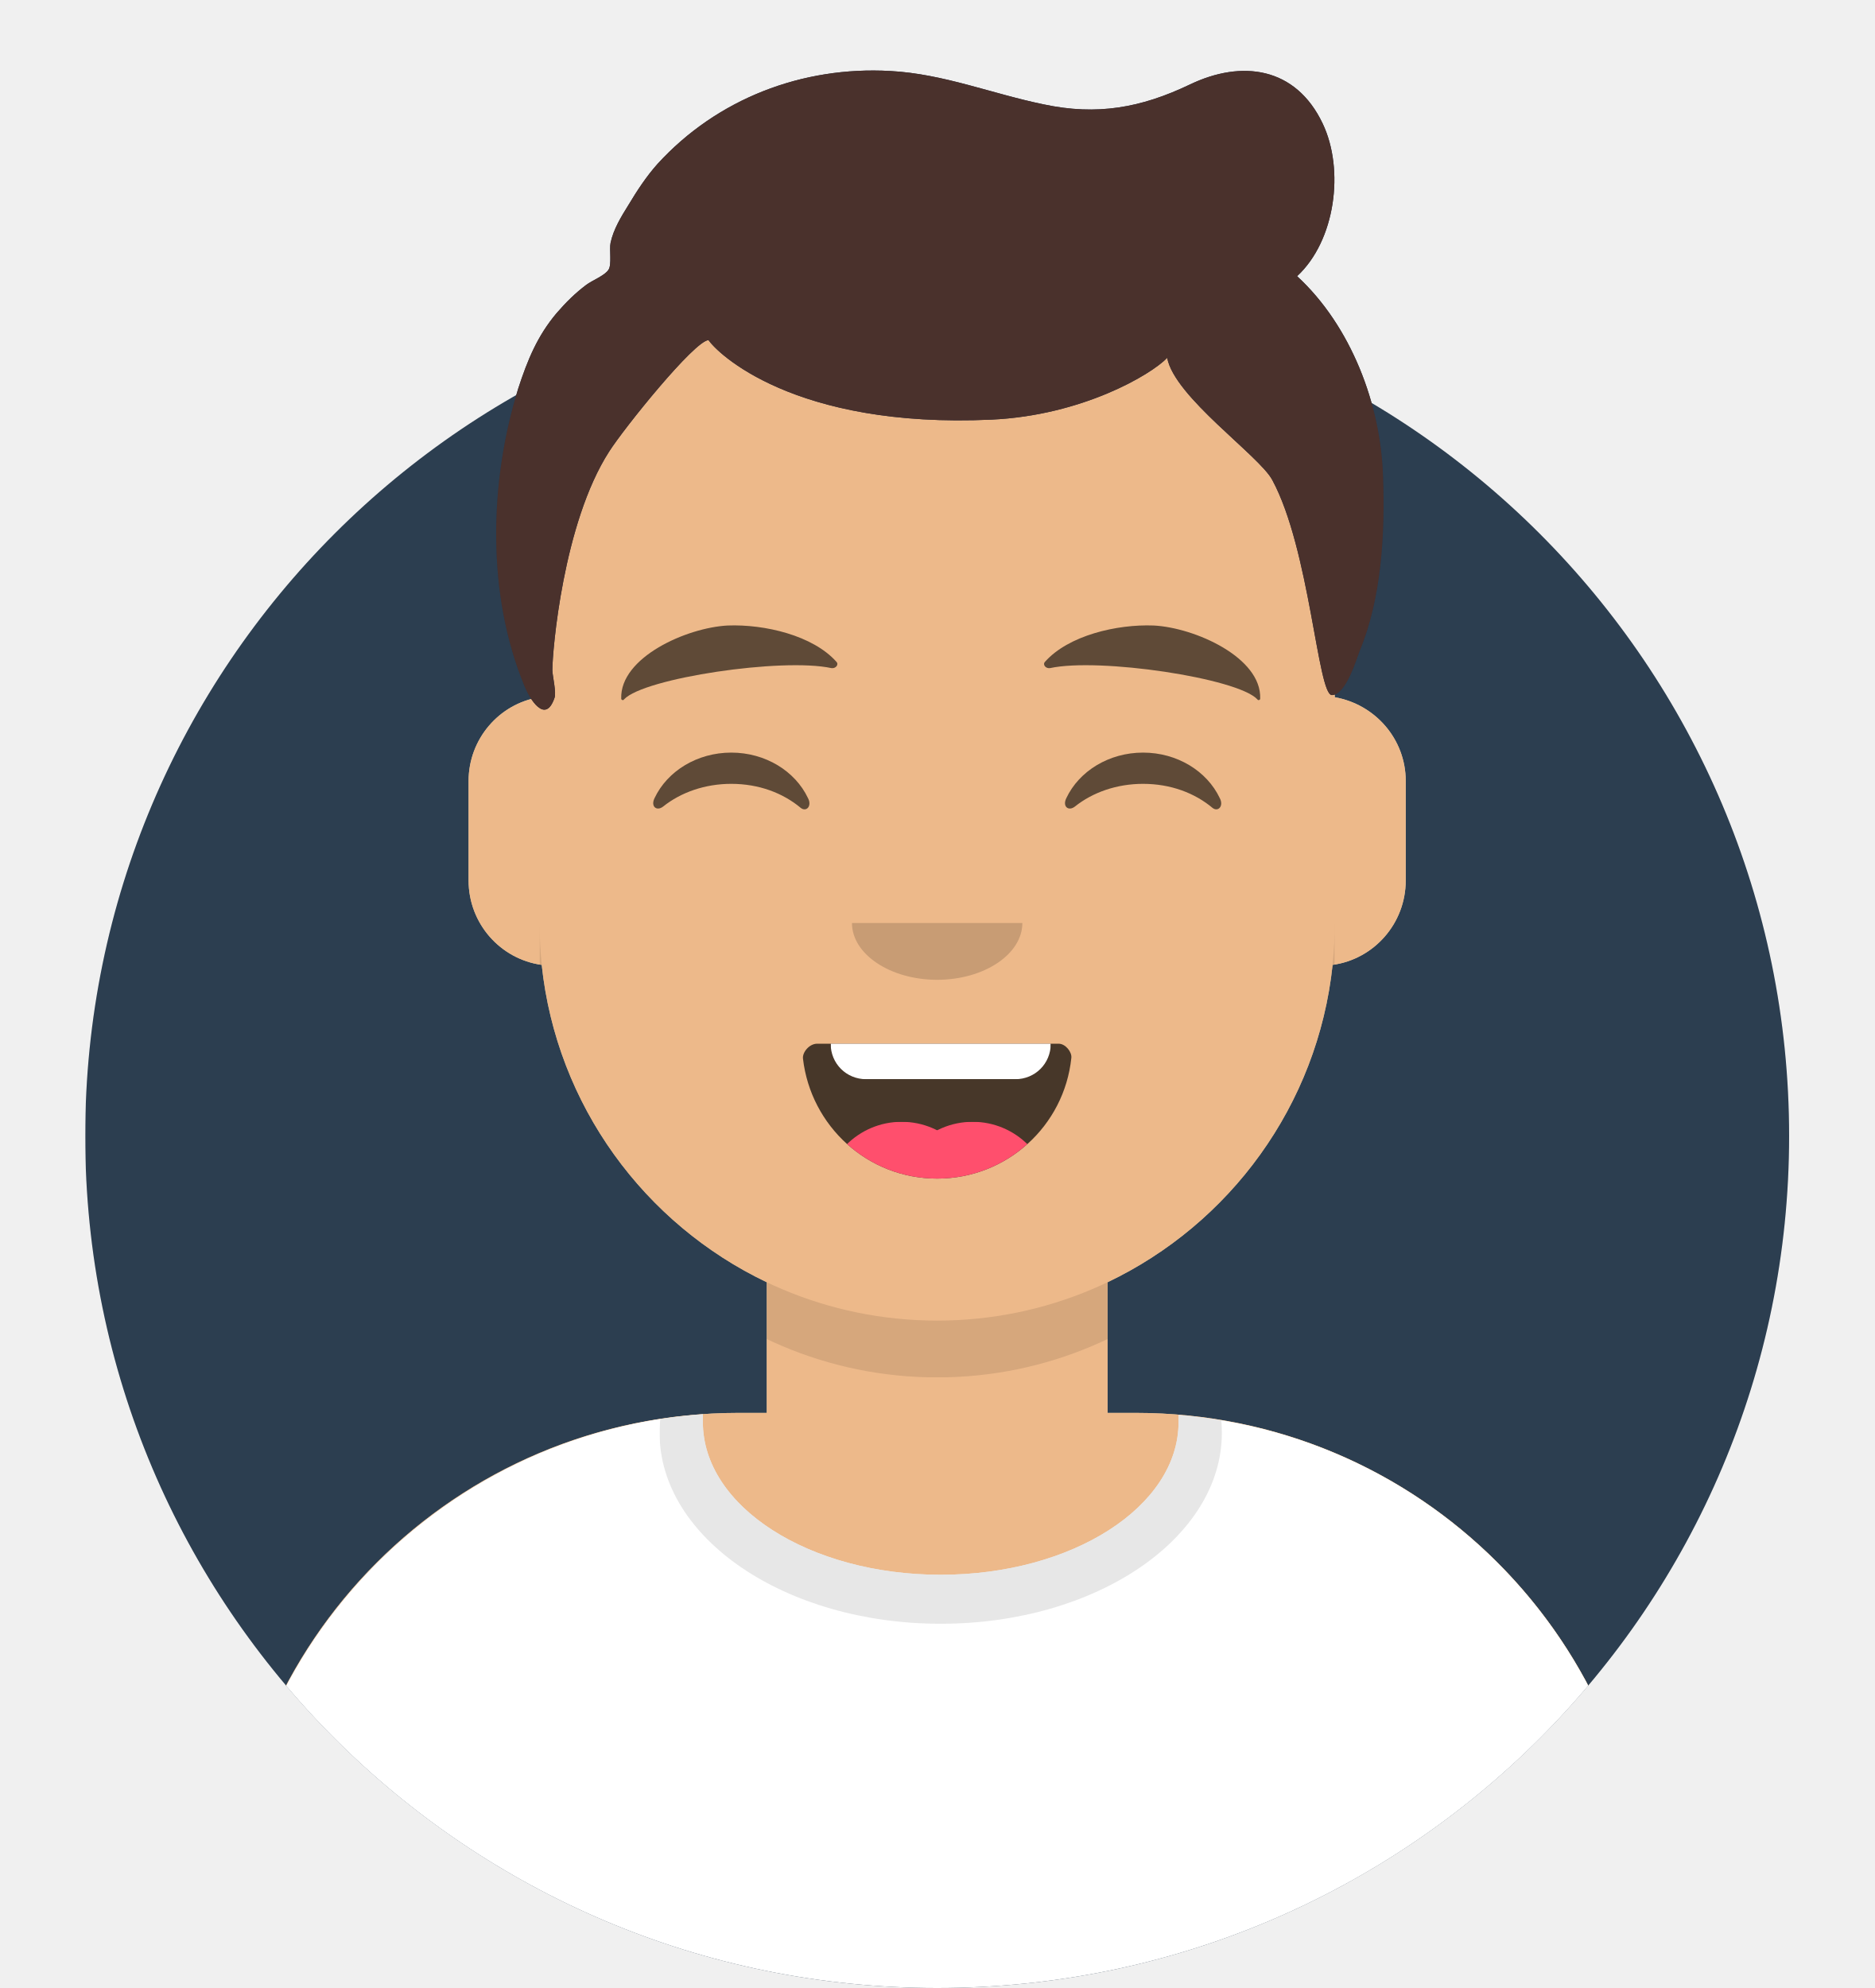
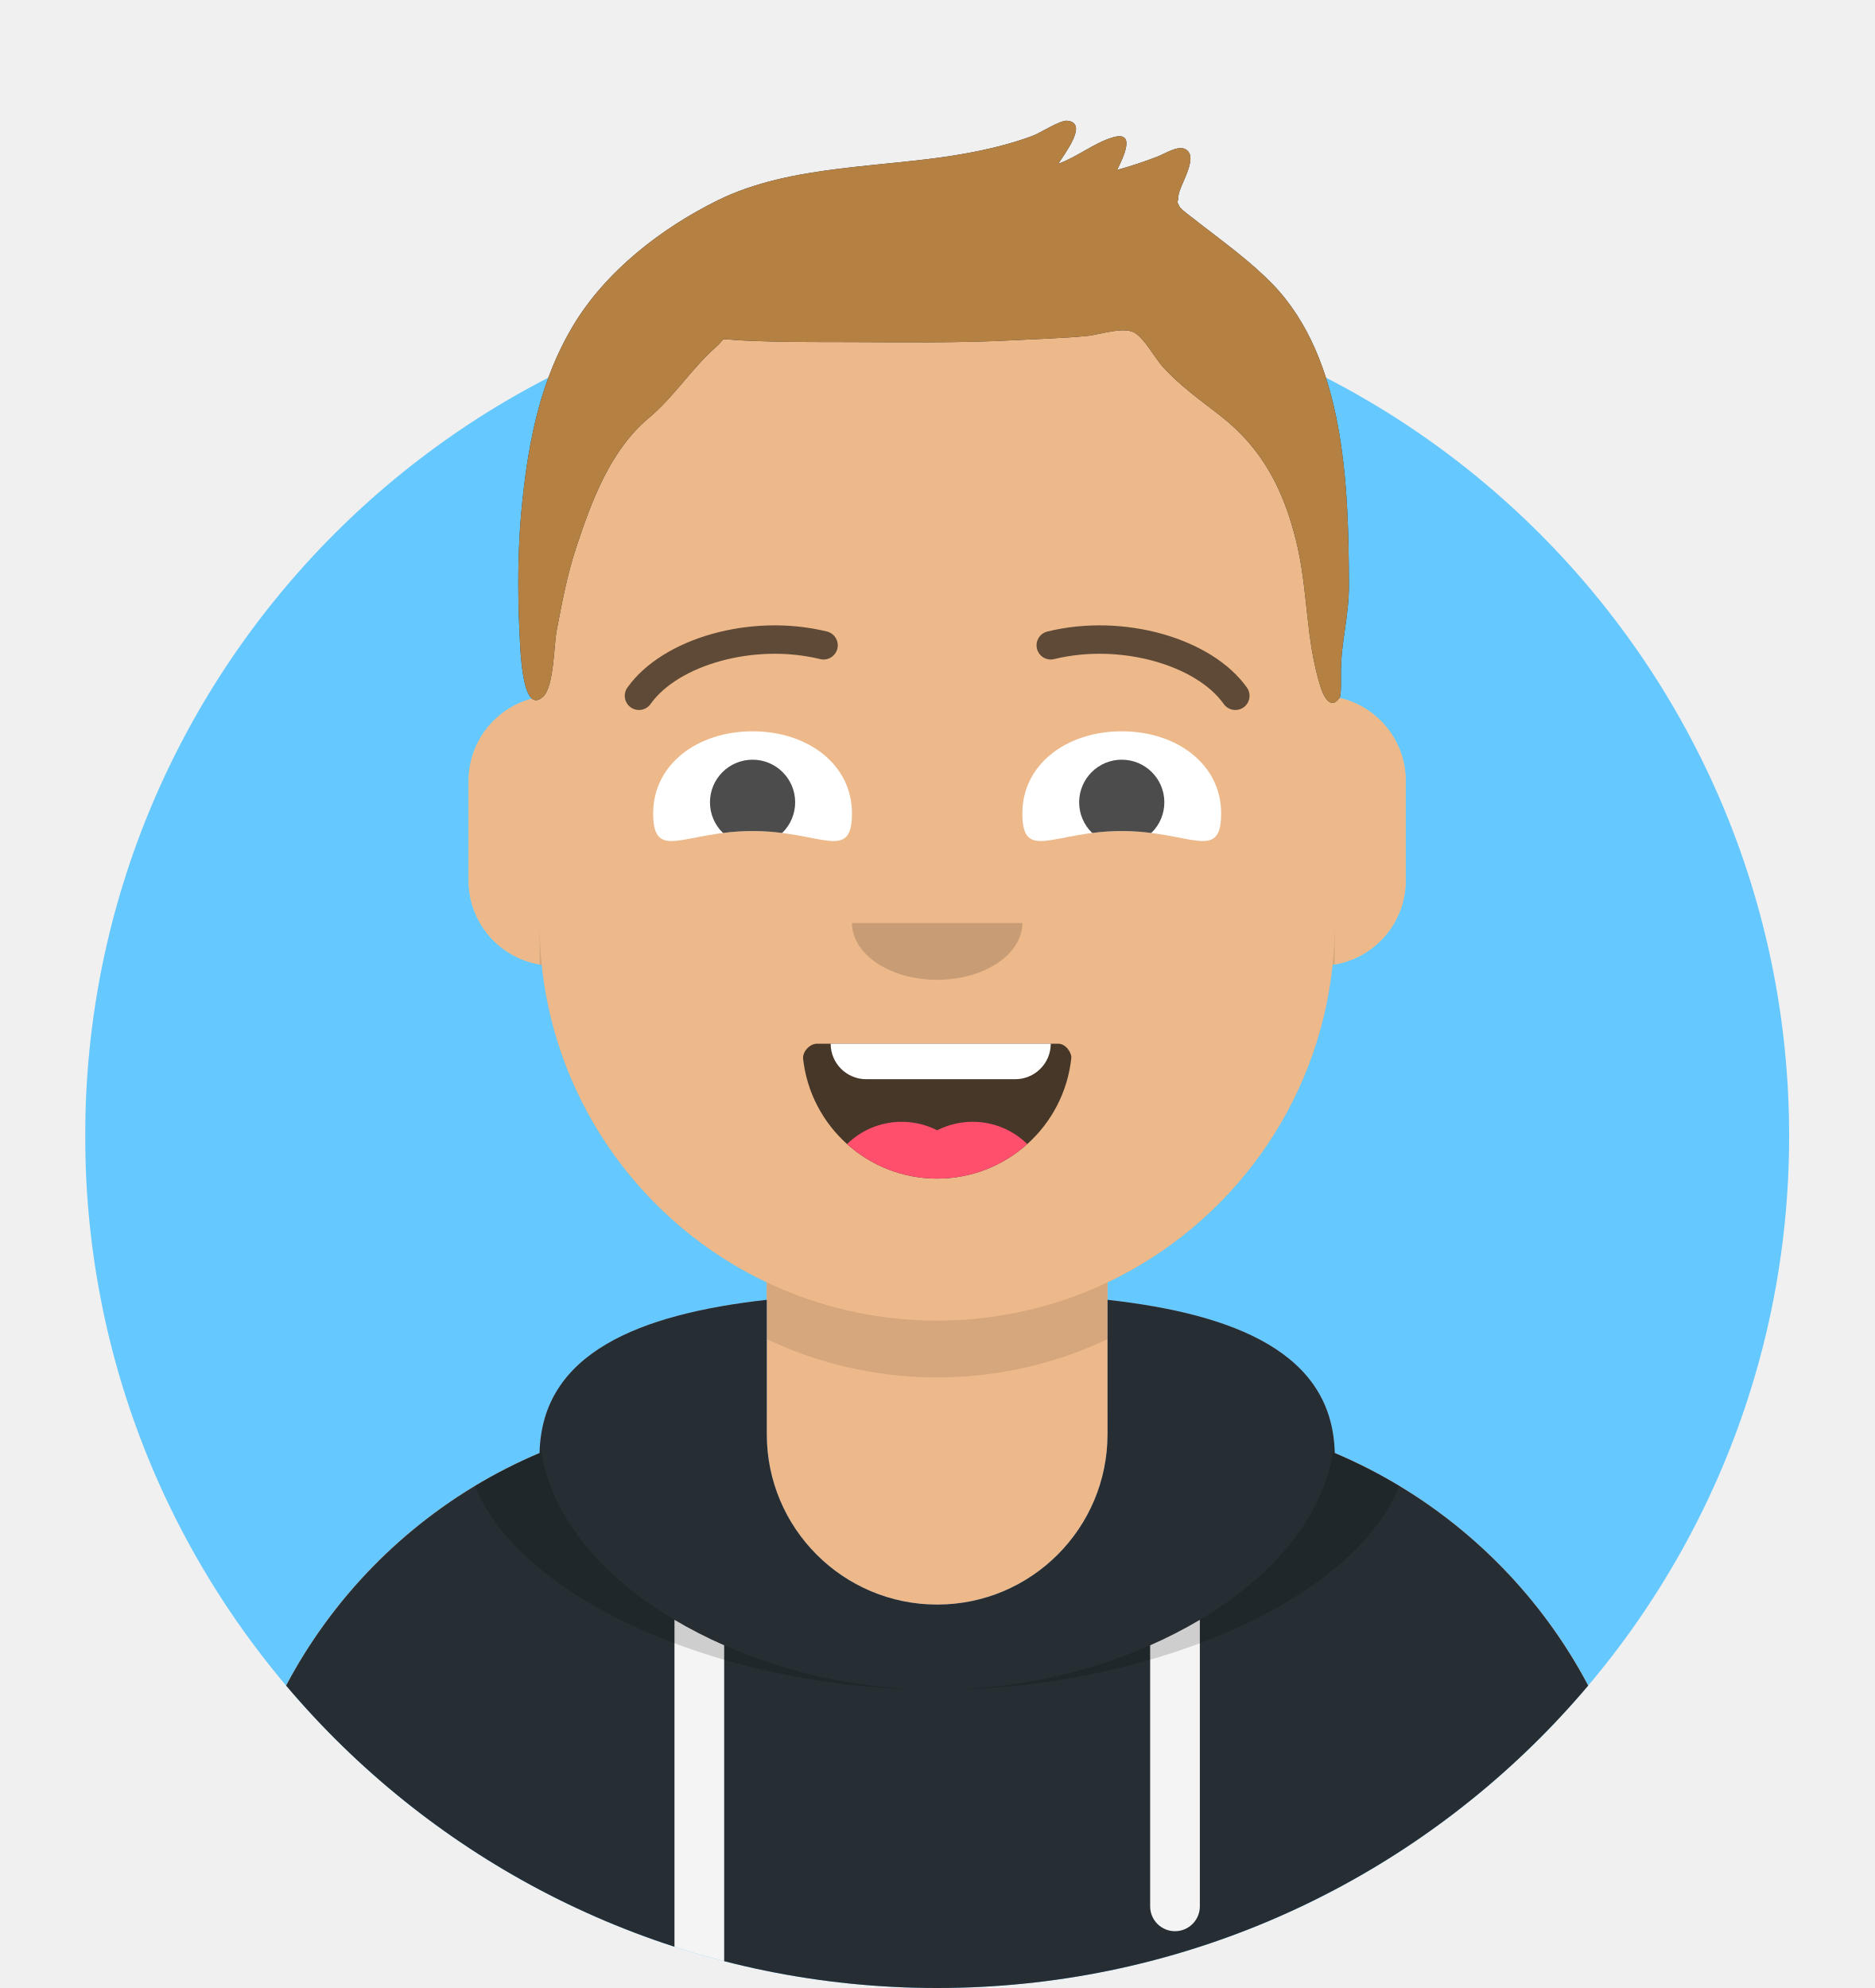
- <svg xmlns="http://www.w3.org/2000/svg" version="1.1" id="Layer_1" x="0px" y="0px" viewBox="0 0 264 280" style="enable-background:new 0 0 264 280;" xml:space="preserve">
-   <style type="text/css">
- 	.st0{fill-rule:evenodd;clip-rule:evenodd;fill:#E6E6E6;}
- 	.st1{filter:url(#Adobe_OpacityMaskFilter);}
- 	.st2{fill-rule:evenodd;clip-rule:evenodd;fill:#FFFFFF;}
- 	.st3{mask:url(#mask-2_1_);}
- 	.st4{fill-rule:evenodd;clip-rule:evenodd;fill:#2C3E50;}
- 	.st5{filter:url(#Adobe_OpacityMaskFilter_1_);}
- 	.st6{mask:url(#mask-4_1_);}
- 	.st7{fill-rule:evenodd;clip-rule:evenodd;fill:#D0C6AC;}
- 	.st8{filter:url(#Adobe_OpacityMaskFilter_2_);}
- 	.st9{mask:url(#mask-6_1_);}
- 	.st10{fill-rule:evenodd;clip-rule:evenodd;fill:#EDB98A;}
- 	.st11{filter:url(#Adobe_OpacityMaskFilter_3_);}
- 	.st12{mask:url(#mask-6_2_);fill-rule:evenodd;clip-rule:evenodd;fill-opacity:0.1;}
- 	.st13{filter:url(#Adobe_OpacityMaskFilter_4_);}
- 	.st14{mask:url(#react-mask-952_1_);}
- 	.st15{filter:url(#Adobe_OpacityMaskFilter_5_);}
- 	.st16{opacity:0.6;mask:url(#react-mask-952_2_);}
- 	.st17{fill-rule:evenodd;clip-rule:evenodd;fill-opacity:0.16;}
- 	.st18{fill-rule:evenodd;clip-rule:evenodd;fill-opacity:0.7;}
- 	.st19{filter:url(#Adobe_OpacityMaskFilter_6_);}
- 	.st20{mask:url(#react-mask-934_1_);fill-rule:evenodd;clip-rule:evenodd;fill:#FFFFFF;}
- 	.st21{filter:url(#Adobe_OpacityMaskFilter_7_);}
- 	.st22{mask:url(#react-mask-934_2_);}
- 	.st23{fill-rule:evenodd;clip-rule:evenodd;fill:#FF4F6D;}
- 	.st24{fill-rule:evenodd;clip-rule:evenodd;fill-opacity:0.6;}
- 	.st25{filter:url(#Adobe_OpacityMaskFilter_8_);}
- 	.st26{mask:url(#react-mask-925_1_);}
- 	.st27{fill-rule:evenodd;clip-rule:evenodd;fill:#28354B;}
- 	.st28{filter:url(#Adobe_OpacityMaskFilter_9_);}
- 	.st29{mask:url(#react-mask-924_1_);}
- 	.st30{fill-rule:evenodd;clip-rule:evenodd;fill:#4A312C;}
- </style>
-   <g>
-     <g transform="translate(-825, -1100)">
+ <svg xmlns="http://www.w3.org/2000/svg" xmlns:xlink="http://www.w3.org/1999/xlink" width="264px" height="280px" viewBox="0 0 264 280" version="1.1">
+   <defs>
+     <circle id="react-path-1" cx="120" cy="120" r="120" />
+     <path d="M12,160 C12,226.274 65.726,280 132,280 C198.274,280 252,226.274 252,160 L264,160 L264,-1.42108547e-14 L-3.19744231e-14,-1.42108547e-14 L-3.19744231e-14,160 L12,160 Z" id="react-path-2" />
+     <path d="M124,144.611 L124,163 L128,163 L128,163 C167.765,163 200,195.235 200,235 L200,244 L0,244 L0,235 C-4.86974701e-15,195.235 32.235,163 72,163 L72,163 L76,163 L76,144.611 C58.763,136.422 46.372,119.687 44.305,99.881 C38.48,99.058 34,94.052 34,88 L34,74 C34,68.054 38.325,63.118 44,62.166 L44,56 L44,56 C44,25.072 69.072,5.68137151e-15 100,0 L100,0 L100,0 C130.928,-5.68137151e-15 156,25.072 156,56 L156,62.166 C161.675,63.118 166,68.054 166,74 L166,88 C166,94.052 161.52,99.058 155.695,99.881 C153.628,119.687 141.237,136.422 124,144.611 Z" id="react-path-3" />
+   </defs>
+   <g id="Avataaar" stroke="none" stroke-width="1" fill="none" fill-rule="evenodd">
+     <g transform="translate(-825, -1100)" id="Avataaar/Circle">
      <g transform="translate(825, 1100)">
-         <g id="Circle" transform="translate(12, 40)">
-           <g id="Circle-Background">
-             <circle class="st0" cx="120" cy="120" r="120" />
-           </g>
-           <defs>
-             <filter id="Adobe_OpacityMaskFilter" filterUnits="userSpaceOnUse" x="0" y="0" width="240" height="240">
-               <feColorMatrix type="matrix" values="1 0 0 0 0  0 1 0 0 0  0 0 1 0 0  0 0 0 1 0" />
-             </filter>
-           </defs>
-           <mask maskUnits="userSpaceOnUse" x="0" y="0" width="240" height="240" id="mask-2_1_">
-             <g class="st1">
-               <circle id="path-1_1_" class="st2" cx="120" cy="120" r="120" />
-             </g>
+         <g id="Circle" stroke-width="1" fill-rule="evenodd" transform="translate(12, 40)">
+           <mask id="react-mask-4" fill="white">
+             <use xlink:href="#react-path-1" />
          </mask>
-           <g class="st3">
-             <rect class="st4" width="240" height="240" />
+           <use id="Circle-Background" fill="#E6E6E6" xlink:href="#react-path-1" />
+           <g id="Color/Palette/Blue-01" mask="url(#react-mask-4)" fill="#65C9FF">
+             <rect id="🖍Color" x="0" y="0" width="240" height="240" />
          </g>
        </g>
-         <g id="Mask">
- 			</g>
-         <defs>
-           <filter id="Adobe_OpacityMaskFilter_1_" filterUnits="userSpaceOnUse" x="-1" y="0" width="265" height="280">
-             <feColorMatrix type="matrix" values="1 0 0 0 0  0 1 0 0 0  0 0 1 0 0  0 0 0 1 0" />
-           </filter>
-         </defs>
-         <mask maskUnits="userSpaceOnUse" x="-1" y="0" width="265" height="280" id="mask-4_1_">
-           <g class="st5">
-             <path id="path-3_1_" class="st2" d="M12,160c0,66.3,53.7,120,120,120s120-53.7,120-120h12V0H0v160H12z" />
-           </g>
+         <mask id="react-mask-5" fill="white">
+           <use xlink:href="#react-path-2" />
        </mask>
-         <g id="Avataaar" class="st6">
+         <g id="Mask" />
+         <g id="Avataaar" stroke-width="1" fill-rule="evenodd" mask="url(#react-mask-5)">
          <g id="Body" transform="translate(32, 36)">
-             <g>
-               <path class="st7" d="M124,144.6V163h4l0,0c39.8,0,72,32.2,72,72v9H0v-9c0-39.8,32.2-72,72-72l0,0h4v-18.4        c-17.2-8.2-29.6-24.9-31.7-44.7C38.5,99.1,34,94.1,34,88V74c0-5.9,4.3-10.9,10-11.8V56l0,0c0-30.9,25.1-56,56-56l0,0l0,0        c30.9,0,56,25.1,56,56v6.2c5.7,1,10,5.9,10,11.8v14c0,6.1-4.5,11.1-10.3,11.9C153.6,119.7,141.2,136.4,124,144.6z" />
-             </g>
-             <defs>
-               <filter id="Adobe_OpacityMaskFilter_2_" filterUnits="userSpaceOnUse" x="-32" y="0" width="264" height="244">
-                 <feColorMatrix type="matrix" values="1 0 0 0 0  0 1 0 0 0  0 0 1 0 0  0 0 0 1 0" />
-               </filter>
-             </defs>
-             <mask maskUnits="userSpaceOnUse" x="-32" y="0" width="264" height="244" id="mask-6_1_">
-               <g class="st8">
-                 <path id="path-5_1_" class="st2" d="M124,144.6V163h4l0,0c39.8,0,72,32.2,72,72v9H0v-9c0-39.8,32.2-72,72-72l0,0h4v-18.4         c-17.2-8.2-29.6-24.9-31.7-44.7C38.5,99.1,34,94.1,34,88V74c0-5.9,4.3-10.9,10-11.8V56l0,0c0-30.9,25.1-56,56-56l0,0l0,0         c30.9,0,56,25.1,56,56v6.2c5.7,1,10,5.9,10,11.8v14c0,6.1-4.5,11.1-10.3,11.9C153.6,119.7,141.2,136.4,124,144.6z" />
-               </g>
+             <mask id="react-mask-6" fill="white">
+               <use xlink:href="#react-path-3" />
            </mask>
-             <g class="st9">
-               <g id="Color" transform="translate(-32, 0)">
-                 <rect class="st10" width="264" height="244" />
+             <use fill="#D0C6AC" xlink:href="#react-path-3" />
+             <g id="Skin/👶🏽-03-Brown" mask="url(#react-mask-6)" fill="#EDB98A">
+               <g transform="translate(0, 0)" id="Color">
+                 <rect x="0" y="0" width="264" height="280" />
              </g>
            </g>
+             <path d="M156,79 L156,102 C156,132.928 130.928,158 100,158 C69.072,158 44,132.928 44,102 L44,79 L44,94 C44,124.928 69.072,150 100,150 C130.928,150 156,124.928 156,94 L156,79 Z" id="Neck-Shadow" fill-opacity="0.1" fill="#000000" mask="url(#react-mask-6)" />
+           </g>
+           <g id="Clothing/Hoodie" transform="translate(0, 170)">
            <defs>
-               <filter id="Adobe_OpacityMaskFilter_3_" filterUnits="userSpaceOnUse" x="44" y="79" width="112" height="79">
-                 <feColorMatrix type="matrix" values="1 0 0 0 0  0 1 0 0 0  0 0 1 0 0  0 0 0 1 0" />
-               </filter>
+               <path d="M108,13.071 C90.081,15.076 76.28,20.552 76.004,34.645 C50.146,45.568 32,71.165 32,100.999 L32,100.999 L32,110 L232,110 L232,100.999 C232,71.165 213.854,45.568 187.996,34.645 C187.72,20.552 173.919,15.076 156,13.071 L156,32 L156,32 C156,45.255 145.255,56 132,56 L132,56 C118.745,56 108,45.255 108,32 L108,13.071 Z" id="react-path-103" />
            </defs>
-             <mask maskUnits="userSpaceOnUse" x="44" y="79" width="112" height="79" id="mask-6_2_">
-               <g class="st11">
-                 <path id="path-5_2_" class="st2" d="M124,144.6V163h4l0,0c39.8,0,72,32.2,72,72v9H0v-9c0-39.8,32.2-72,72-72l0,0h4v-18.4         c-17.2-8.2-29.6-24.9-31.7-44.7C38.5,99.1,34,94.1,34,88V74c0-5.9,4.3-10.9,10-11.8V56l0,0c0-30.9,25.1-56,56-56l0,0l0,0         c30.9,0,56,25.1,56,56v6.2c5.7,1,10,5.9,10,11.8v14c0,6.1-4.5,11.1-10.3,11.9C153.6,119.7,141.2,136.4,124,144.6z" />
+             <mask id="react-mask-104" fill="white">
+               <use xlink:href="#react-path-103" />
+             </mask>
+             <use id="Hoodie" fill="#B7C1DB" fill-rule="evenodd" xlink:href="#react-path-103" />
+             <g id="Color/Palette/Gray-01" mask="url(#react-mask-104)" fill-rule="evenodd" fill="#262E33">
+               <rect id="🖍Color" x="0" y="0" width="264" height="110" />
+             </g>
+             <path d="M102,61.739 L102,110 L95,110 L95,58.15 C97.204,59.46 99.547,60.661 102,61.739 Z M169,58.15 L169,98.5 C169,100.433 167.433,102 165.5,102 C163.567,102 162,100.433 162,98.5 L162,61.739 C164.453,60.661 166.796,59.46 169,58.15 Z" id="Straps" fill="#F4F4F4" fill-rule="evenodd" mask="url(#react-mask-104)" />
+             <path d="M90.96,12.724 C75.909,15.571 65.5,21.243 65.5,32.308 C65.5,52.02 98.538,68 132,68 C165.462,68 198.5,52.02 198.5,32.308 C198.5,21.243 188.091,15.571 173.04,12.724 C182.125,16.074 188,21.706 188,31.077 C188,51.469 160.179,68 132,68 C103.821,68 76,51.469 76,31.077 C76,21.706 81.875,16.074 90.96,12.724 Z" id="Shadow" fill-opacity="0.16" fill="#000000" fill-rule="evenodd" mask="url(#react-mask-104)" />
+           </g>
+           <g id="Face" transform="translate(76, 82)" fill="#000000">
+             <g id="Mouth/Smile" transform="translate(2, 52)">
+               <defs>
+                 <path d="M35.118,15.128 C36.176,24.62 44.226,32 54,32 C63.804,32 71.874,24.574 72.892,15.04 C72.974,14.273 72.117,13 71.043,13 C56.149,13 44.738,13 37.087,13 C36.007,13 35.012,14.178 35.118,15.128 Z" id="react-path-151" />
+               </defs>
+               <mask id="react-mask-152" fill="white">
+                 <use xlink:href="#react-path-151" />
+               </mask>
+               <use id="Mouth" fill-opacity="0.7" fill="#000000" fill-rule="evenodd" xlink:href="#react-path-151" />
+               <rect id="Teeth" fill="#FFFFFF" fill-rule="evenodd" mask="url(#react-mask-152)" x="39" y="2" width="31" height="16" rx="5" />
+               <g id="Tongue" stroke-width="1" fill-rule="evenodd" mask="url(#react-mask-152)" fill="#FF4F6D">
+                 <g transform="translate(38, 24)">
+                   <circle cx="11" cy="11" r="11" />
+                   <circle cx="21" cy="11" r="11" />
+                 </g>
              </g>
-             </mask>
-             <path id="Neck-Shadow" class="st12" d="M156,79v23c0,30.9-25.1,56-56,56s-56-25.1-56-56V79v15c0,30.9,25.1,56,56,56       s56-25.1,56-56V79z" />
-           </g>
-           <g transform="translate(0, 170)">
-             <g id="Clothes">
-               <path class="st0" d="M166,29.3c37,3,66,34,66,71.8v8.9H32v-8.9C32,63,61.6,31.8,99,29.2c0,0.4,0,0.7,0,1.1        c0,11.9,15,21.5,33.5,21.5S166,42.2,166,30.3C166,30,166,29.6,166,29.3z" />
            </g>
-             <defs>
-               <filter id="Adobe_OpacityMaskFilter_4_" filterUnits="userSpaceOnUse" x="0" y="0" width="264" height="110">
-                 <feColorMatrix type="matrix" values="1 0 0 0 0  0 1 0 0 0  0 0 1 0 0  0 0 0 1 0" />
-               </filter>
-             </defs>
-             <mask maskUnits="userSpaceOnUse" x="0" y="0" width="264" height="110" id="react-mask-952_1_">
-               <g class="st13">
-                 <path id="react-path-951_1_" class="st2" d="M166,29.3c37,3,66,34,66,71.8v8.9H32v-8.9C32,63,61.6,31.8,99,29.2         c0,0.4,0,0.7,0,1.1c0,11.9,15,21.5,33.5,21.5S166,42.2,166,30.3C166,30,166,29.6,166,29.3z" />
+             <g id="Nose/Default" transform="translate(28, 40)" fill-opacity="0.16">
+               <path d="M16,8 C16,12.418 21.373,16 28,16 L28,16 C34.627,16 40,12.418 40,8" id="Nose" />
+             </g>
+             <g id="Eyes/Squint-😊" transform="translate(0, 8)">
+               <defs>
+                 <path d="M14,14.048 C23.61,14.048 28,18.499 28,11.562 C28,4.624 21.732,0 14,0 C6.268,0 0,4.624 0,11.562 C0,18.499 4.39,14.048 14,14.048 Z" id="react-path-115" />
+                 <path d="M14,14.048 C23.61,14.048 28,18.499 28,11.562 C28,4.624 21.732,0 14,0 C6.268,0 0,4.624 0,11.562 C0,18.499 4.39,14.048 14,14.048 Z" id="react-path-116" />
+               </defs>
+               <g id="Eye" transform="translate(16, 13)">
+                 <mask id="react-mask-117" fill="white">
+                   <use xlink:href="#react-path-115" />
+                 </mask>
+                 <use id="The-white-stuff" fill="#FFFFFF" xlink:href="#react-path-115" />
+                 <circle fill-opacity="0.7" fill="#000000" mask="url(#react-mask-117)" cx="14" cy="10" r="6" />
              </g>
-             </mask>
-             <g class="st14">
-               <rect class="st2" width="264" height="110" />
+               <g id="Eye" transform="translate(68, 13)">
+                 <mask id="react-mask-118" fill="white">
+                   <use xlink:href="#react-path-116" />
+                 </mask>
+                 <use id="Eyeball-Mask" fill="#FFFFFF" xlink:href="#react-path-116" />
+                 <circle fill-opacity="0.7" fill="#000000" mask="url(#react-mask-118)" cx="14" cy="10" r="6" />
+               </g>
            </g>
-             <defs>
-               <filter id="Adobe_OpacityMaskFilter_5_" filterUnits="userSpaceOnUse" x="92.9" y="4.9" width="79.3" height="53.8">
-                 <feColorMatrix type="matrix" values="1 0 0 0 0  0 1 0 0 0  0 0 1 0 0  0 0 0 1 0" />
-               </filter>
-             </defs>
-             <mask maskUnits="userSpaceOnUse" x="92.9" y="4.9" width="79.3" height="53.8" id="react-mask-952_2_">
-               <g class="st15">
-                 <path id="react-path-951_2_" class="st2" d="M166,29.3c37,3,66,34,66,71.8v8.9H32v-8.9C32,63,61.6,31.8,99,29.2         c0,0.4,0,0.7,0,1.1c0,11.9,15,21.5,33.5,21.5S166,42.2,166,30.3C166,30,166,29.6,166,29.3z" />
-               </g>
-             </mask>
-             <g id="Shadowy" class="st16">
-               <g transform="translate(92, 4)">
-                 <ellipse class="st17" cx="40.5" cy="27.8" rx="39.6" ry="26.9" />
+             <g id="Eyebrow/Outline/Default" fill-opacity="0.6">
+               <g id="I-Browse" transform="translate(12, 6)">
+                 <path d="M3.63,11.159 C7.545,5.65 18.278,2.561 27.523,4.831 C28.596,5.095 29.679,4.439 29.942,3.366 C30.206,2.293 29.55,1.21 28.477,0.947 C17.74,-1.69 5.312,1.887 0.37,8.841 C-0.27,9.742 -0.059,10.99 0.841,11.63 C1.742,12.27 2.99,12.059 3.63,11.159 Z" id="Eyebrow" fill-rule="nonzero" />
+                 <path d="M61.63,11.159 C65.545,5.65 76.278,2.561 85.523,4.831 C86.596,5.095 87.679,4.439 87.942,3.366 C88.206,2.293 87.55,1.21 86.477,0.947 C75.74,-1.69 63.312,1.887 58.37,8.841 C57.73,9.742 57.941,10.99 58.841,11.63 C59.742,12.27 60.99,12.059 61.63,11.159 Z" id="Eyebrow" fill-rule="nonzero" transform="translate(73.00015, 6.039198) scale(-1, 1) translate(-73.00015, -6.039198) " />
              </g>
            </g>
          </g>
-           <g id="Face" transform="translate(76, 82)">
-             <g transform="translate(2, 52)">
-               <g id="Mouth">
-                 <path class="st18" d="M35.1,15.1C36.2,24.6,44.2,32,54,32c9.8,0,17.9-7.4,18.9-17c0.1-0.8-0.8-2-1.8-2c-14.9,0-26.3,0-34,0         C36,13,35,14.2,35.1,15.1z" />
-               </g>
-               <defs>
-                 <filter id="Adobe_OpacityMaskFilter_6_" filterUnits="userSpaceOnUse" x="39" y="2" width="31" height="16">
-                   <feColorMatrix type="matrix" values="1 0 0 0 0  0 1 0 0 0  0 0 1 0 0  0 0 0 1 0" />
-                 </filter>
-               </defs>
-               <mask maskUnits="userSpaceOnUse" x="39" y="2" width="31" height="16" id="react-mask-934_1_">
-                 <g class="st19">
-                   <path id="react-path-933_1_" class="st2" d="M35.1,15.1C36.2,24.6,44.2,32,54,32c9.8,0,17.9-7.4,18.9-17          c0.1-0.8-0.8-2-1.8-2c-14.9,0-26.3,0-34,0C36,13,35,14.2,35.1,15.1z" />
-                 </g>
-               </mask>
-               <path id="Teeth" class="st20" d="M44,2h21c2.8,0,5,2.2,5,5v6c0,2.8-2.2,5-5,5H44c-2.8,0-5-2.2-5-5V7C39,4.2,41.2,2,44,2z" />
-               <defs>
-                 <filter id="Adobe_OpacityMaskFilter_7_" filterUnits="userSpaceOnUse" x="38" y="24" width="32" height="22">
-                   <feColorMatrix type="matrix" values="1 0 0 0 0  0 1 0 0 0  0 0 1 0 0  0 0 0 1 0" />
-                 </filter>
-               </defs>
-               <mask maskUnits="userSpaceOnUse" x="38" y="24" width="32" height="22" id="react-mask-934_2_">
-                 <g class="st21">
-                   <path id="react-path-933_2_" class="st2" d="M35.1,15.1C36.2,24.6,44.2,32,54,32c9.8,0,17.9-7.4,18.9-17          c0.1-0.8-0.8-2-1.8-2c-14.9,0-26.3,0-34,0C36,13,35,14.2,35.1,15.1z" />
-                 </g>
-               </mask>
-               <g id="Tongue" class="st22">
-                 <g transform="translate(38, 24)">
-                   <circle class="st23" cx="11" cy="11" r="11" />
-                   <circle class="st23" cx="21" cy="11" r="11" />
-                 </g>
-               </g>
-             </g>
-             <g transform="translate(28, 40)">
-               <path id="Nose" class="st17" d="M16,8c0,4.4,5.4,8,12,8l0,0c6.6,0,12-3.6,12-8" />
-             </g>
-             <g transform="translate(0, 8)">
-               <path id="Squint" class="st24" d="M16.2,22.4C18,18.6,22.2,16,27,16c4.8,0,9,2.6,10.8,6.4c0.6,1.1-0.2,2-1,1.4        c-2.5-2.1-5.9-3.4-9.8-3.4c-3.7,0-7.1,1.2-9.6,3.2C16.5,24.3,15.6,23.6,16.2,22.4z" />
-               <path class="st24" d="M74.2,22.4C76,18.6,80.2,16,85,16c4.8,0,9,2.6,10.8,6.4c0.6,1.1-0.2,2-1,1.4c-2.5-2.1-5.9-3.4-9.8-3.4        c-3.7,0-7.1,1.2-9.6,3.2C74.5,24.3,73.6,23.6,74.2,22.4z" />
-             </g>
-             <g>
-               <path id="Eyebrow" class="st24" d="M26.5,6.1c-5.8,0.3-15.2,4.5-15,10.3c0,0.2,0.3,0.3,0.4,0.1c2.8-3,22.3-5.9,29.2-4.4        c0.6,0.1,1.1-0.5,0.7-0.9C38.5,7.5,31.7,5.9,26.5,6.1" />
-               <path class="st24" d="M86.5,6.1c5.8,0.3,15.2,4.5,15,10.3c0,0.2-0.3,0.3-0.4,0.1c-2.8-3-22.3-5.9-29.2-4.4        c-0.6,0.1-1.1-0.5-0.7-0.9C74.5,7.5,81.3,5.9,86.5,6.1" />
-             </g>
-           </g>
-           <g id="Top">
+           <g id="Top" stroke-width="1" fill-rule="evenodd">
            <defs>
-               <filter id="Adobe_OpacityMaskFilter_8_" filterUnits="userSpaceOnUse" x="-1" y="0" width="264" height="280">
-                 <feColorMatrix type="matrix" values="1 0 0 0 0  0 1 0 0 0  0 0 1 0 0  0 0 0 1 0" />
+               <rect id="react-path-49" x="0" y="0" width="264" height="280" />
+               <path d="M180.15,39.92 C177.39,37.1 174.186,34.707 171.069,32.307 C170.382,31.777 169.683,31.261 169.011,30.712 C168.858,30.587 167.292,29.466 167.105,29.053 C166.654,28.06 166.915,28.833 166.977,27.649 C167.056,26.151 170.111,21.919 167.831,20.949 C166.828,20.522 165.04,21.658 164.078,22.033 C162.196,22.767 160.292,23.393 158.347,23.933 C159.279,22.076 161.055,18.359 157.716,19.354 C155.114,20.129 152.69,22.122 150.076,23.059 C150.941,21.642 154.4,17.248 151.274,17.002 C150.302,16.926 147.471,18.75 146.424,19.14 C143.287,20.305 140.083,21.059 136.79,21.653 C125.592,23.671 112.497,23.095 102.137,28.193 C94.149,32.124 86.263,38.222 81.648,45.988 C77.201,53.473 75.538,61.664 74.607,70.241 C73.924,76.536 73.868,83.043 74.188,89.36 C74.292,91.43 74.525,100.971 77.532,98.081 C79.03,96.642 79.019,90.828 79.396,88.86 C80.147,84.945 80.87,81.013 82.122,77.223 C84.328,70.544 86.931,63.43 92.427,58.83 C95.954,55.878 98.431,51.889 101.806,48.911 C103.322,47.574 102.165,47.713 104.603,47.889 C106.241,48.006 107.885,48.051 109.526,48.094 C113.322,48.193 117.124,48.168 120.921,48.181 C128.568,48.209 136.179,48.317 143.819,47.916 C147.214,47.739 150.618,47.642 154.004,47.328 C155.895,47.153 159.251,45.941 160.808,46.867 C162.233,47.714 163.713,50.482 164.736,51.615 C167.154,54.294 170.036,56.339 172.862,58.535 C178.757,63.115 181.732,68.867 183.523,76.023 C185.306,83.153 184.806,89.768 187.013,96.785 C187.402,98.018 188.429,100.145 189.695,98.239 C189.93,97.885 189.87,95.939 189.87,94.819 C189.87,90.3 191.014,86.908 191,82.359 C190.944,68.527 190.496,50.491 180.15,39.92 Z" id="react-path-48" />
+               <filter x="-0.8%" y="-2.0%" width="101.5%" height="108.0%" filterUnits="objectBoundingBox" id="react-filter-45">
+                 <feOffset dx="0" dy="2" in="SourceAlpha" result="shadowOffsetOuter1" />
+                 <feColorMatrix values="0 0 0 0 0   0 0 0 0 0   0 0 0 0 0  0 0 0 0.16 0" type="matrix" in="shadowOffsetOuter1" result="shadowMatrixOuter1" />
+                 <feMerge>
+                   <feMergeNode in="shadowMatrixOuter1" />
+                   <feMergeNode in="SourceGraphic" />
+                 </feMerge>
              </filter>
            </defs>
-             <mask maskUnits="userSpaceOnUse" x="-1" y="0" width="264" height="280" id="react-mask-925_1_">
-               <g class="st25">
-                 <rect id="react-path-927_1_" class="st2" width="264" height="280" />
-               </g>
+             <mask id="react-mask-47" fill="white">
+               <use xlink:href="#react-path-49" />
            </mask>
-             <g class="st26">
+             <g id="Mask" />
+             <g id="Top/Short-Hair/Short-Flat" mask="url(#react-mask-47)">
              <g transform="translate(-1, 0)">
-                 <g id="Short-Hair">
-                   <path class="st27" d="M183.7,38.9c5.4-5,6.7-15,3.6-21.5c-3.8-8-11.4-9-18.7-5.5c-6.9,3.3-13.1,4.4-20.6,2.8          c-7.3-1.5-14.1-4.3-21.6-4.7C114,9.3,102,13.9,93.6,23.1c-1.6,1.8-2.9,3.8-4.1,5.8c-1,1.6-2.1,3.4-2.5,5.3          c-0.2,0.9,0.2,3.1-0.3,3.8c-0.5,0.8-2.3,1.5-3.1,2.1c-1.6,1.2-2.9,2.5-4.2,4c-2.7,3.2-4.1,6.6-5.4,10.6          c-4.1,13.2-4.5,29,0.9,42c0.7,1.7,2.9,5.4,4.2,1.6c0.3-0.7-0.3-3.2-0.3-3.9c0-2.7,1.5-20.7,8-30.8c2.1-3.3,12-15.6,14-15.7          c1.1,1.7,11.9,12.5,39.9,11.2c12.7-0.6,22.4-6.3,24.7-8.7c1,5.5,13,13.8,14.8,17.2c5.3,9.8,6.4,30.3,8.4,30.3          s3.5-5.2,3.9-6.2c3.1-7.4,3.6-16.6,3.3-24.6C195.5,57,191.3,45.9,183.7,38.9z" />
-                 </g>
-                 <defs>
-                   <filter id="Adobe_OpacityMaskFilter_9_" filterUnits="userSpaceOnUse" x="0" y="0" width="264" height="280">
-                     <feColorMatrix type="matrix" values="1 0 0 0 0  0 1 0 0 0  0 0 1 0 0  0 0 0 1 0" />
-                   </filter>
-                 </defs>
-                 <mask maskUnits="userSpaceOnUse" x="0" y="0" width="264" height="280" id="react-mask-924_1_">
-                   <g class="st28">
-                     <path id="react-path-926_1_" class="st2" d="M183.7,38.9c5.4-5,6.7-15,3.6-21.5c-3.8-8-11.4-9-18.7-5.5           c-6.9,3.3-13.1,4.4-20.6,2.8c-7.3-1.5-14.1-4.3-21.6-4.7C114,9.3,102,13.9,93.6,23.1c-1.6,1.8-2.9,3.8-4.1,5.8           c-1,1.6-2.1,3.4-2.5,5.3c-0.2,0.9,0.2,3.1-0.3,3.8c-0.5,0.8-2.3,1.5-3.1,2.1c-1.6,1.2-2.9,2.5-4.2,4           c-2.7,3.2-4.1,6.6-5.4,10.6c-4.1,13.2-4.5,29,0.9,42c0.7,1.7,2.9,5.4,4.2,1.6c0.3-0.7-0.3-3.2-0.3-3.9           c0-2.7,1.5-20.7,8-30.8c2.1-3.3,12-15.6,14-15.7c1.1,1.7,11.9,12.5,39.9,11.2c12.7-0.6,22.4-6.3,24.7-8.7           c1,5.5,13,13.8,14.8,17.2c5.3,9.8,6.4,30.3,8.4,30.3s3.5-5.2,3.9-6.2c3.1-7.4,3.6-16.6,3.3-24.6           C195.5,57,191.3,45.9,183.7,38.9z" />
-                   </g>
+                 <mask id="react-mask-46" fill="white">
+                   <use xlink:href="#react-path-48" />
                </mask>
-                 <g class="st29">
-                   <g transform="translate(0, 0) ">
-                     <rect class="st30" width="264" height="280" />
+                 <use id="Short-Hair" stroke="none" fill="#1F3140" fill-rule="evenodd" xlink:href="#react-path-48" />
+                 <g id="Skin/👶🏽-03-Brown" mask="url(#react-mask-46)" fill="#B58143">
+                   <g transform="translate(0, 0) " id="Color">
+                     <rect x="0" y="0" width="264" height="280" />
                  </g>
                </g>
              </g>
            </g>
          </g>
        </g>
      </g>
    </g>
  </g>
</svg>
